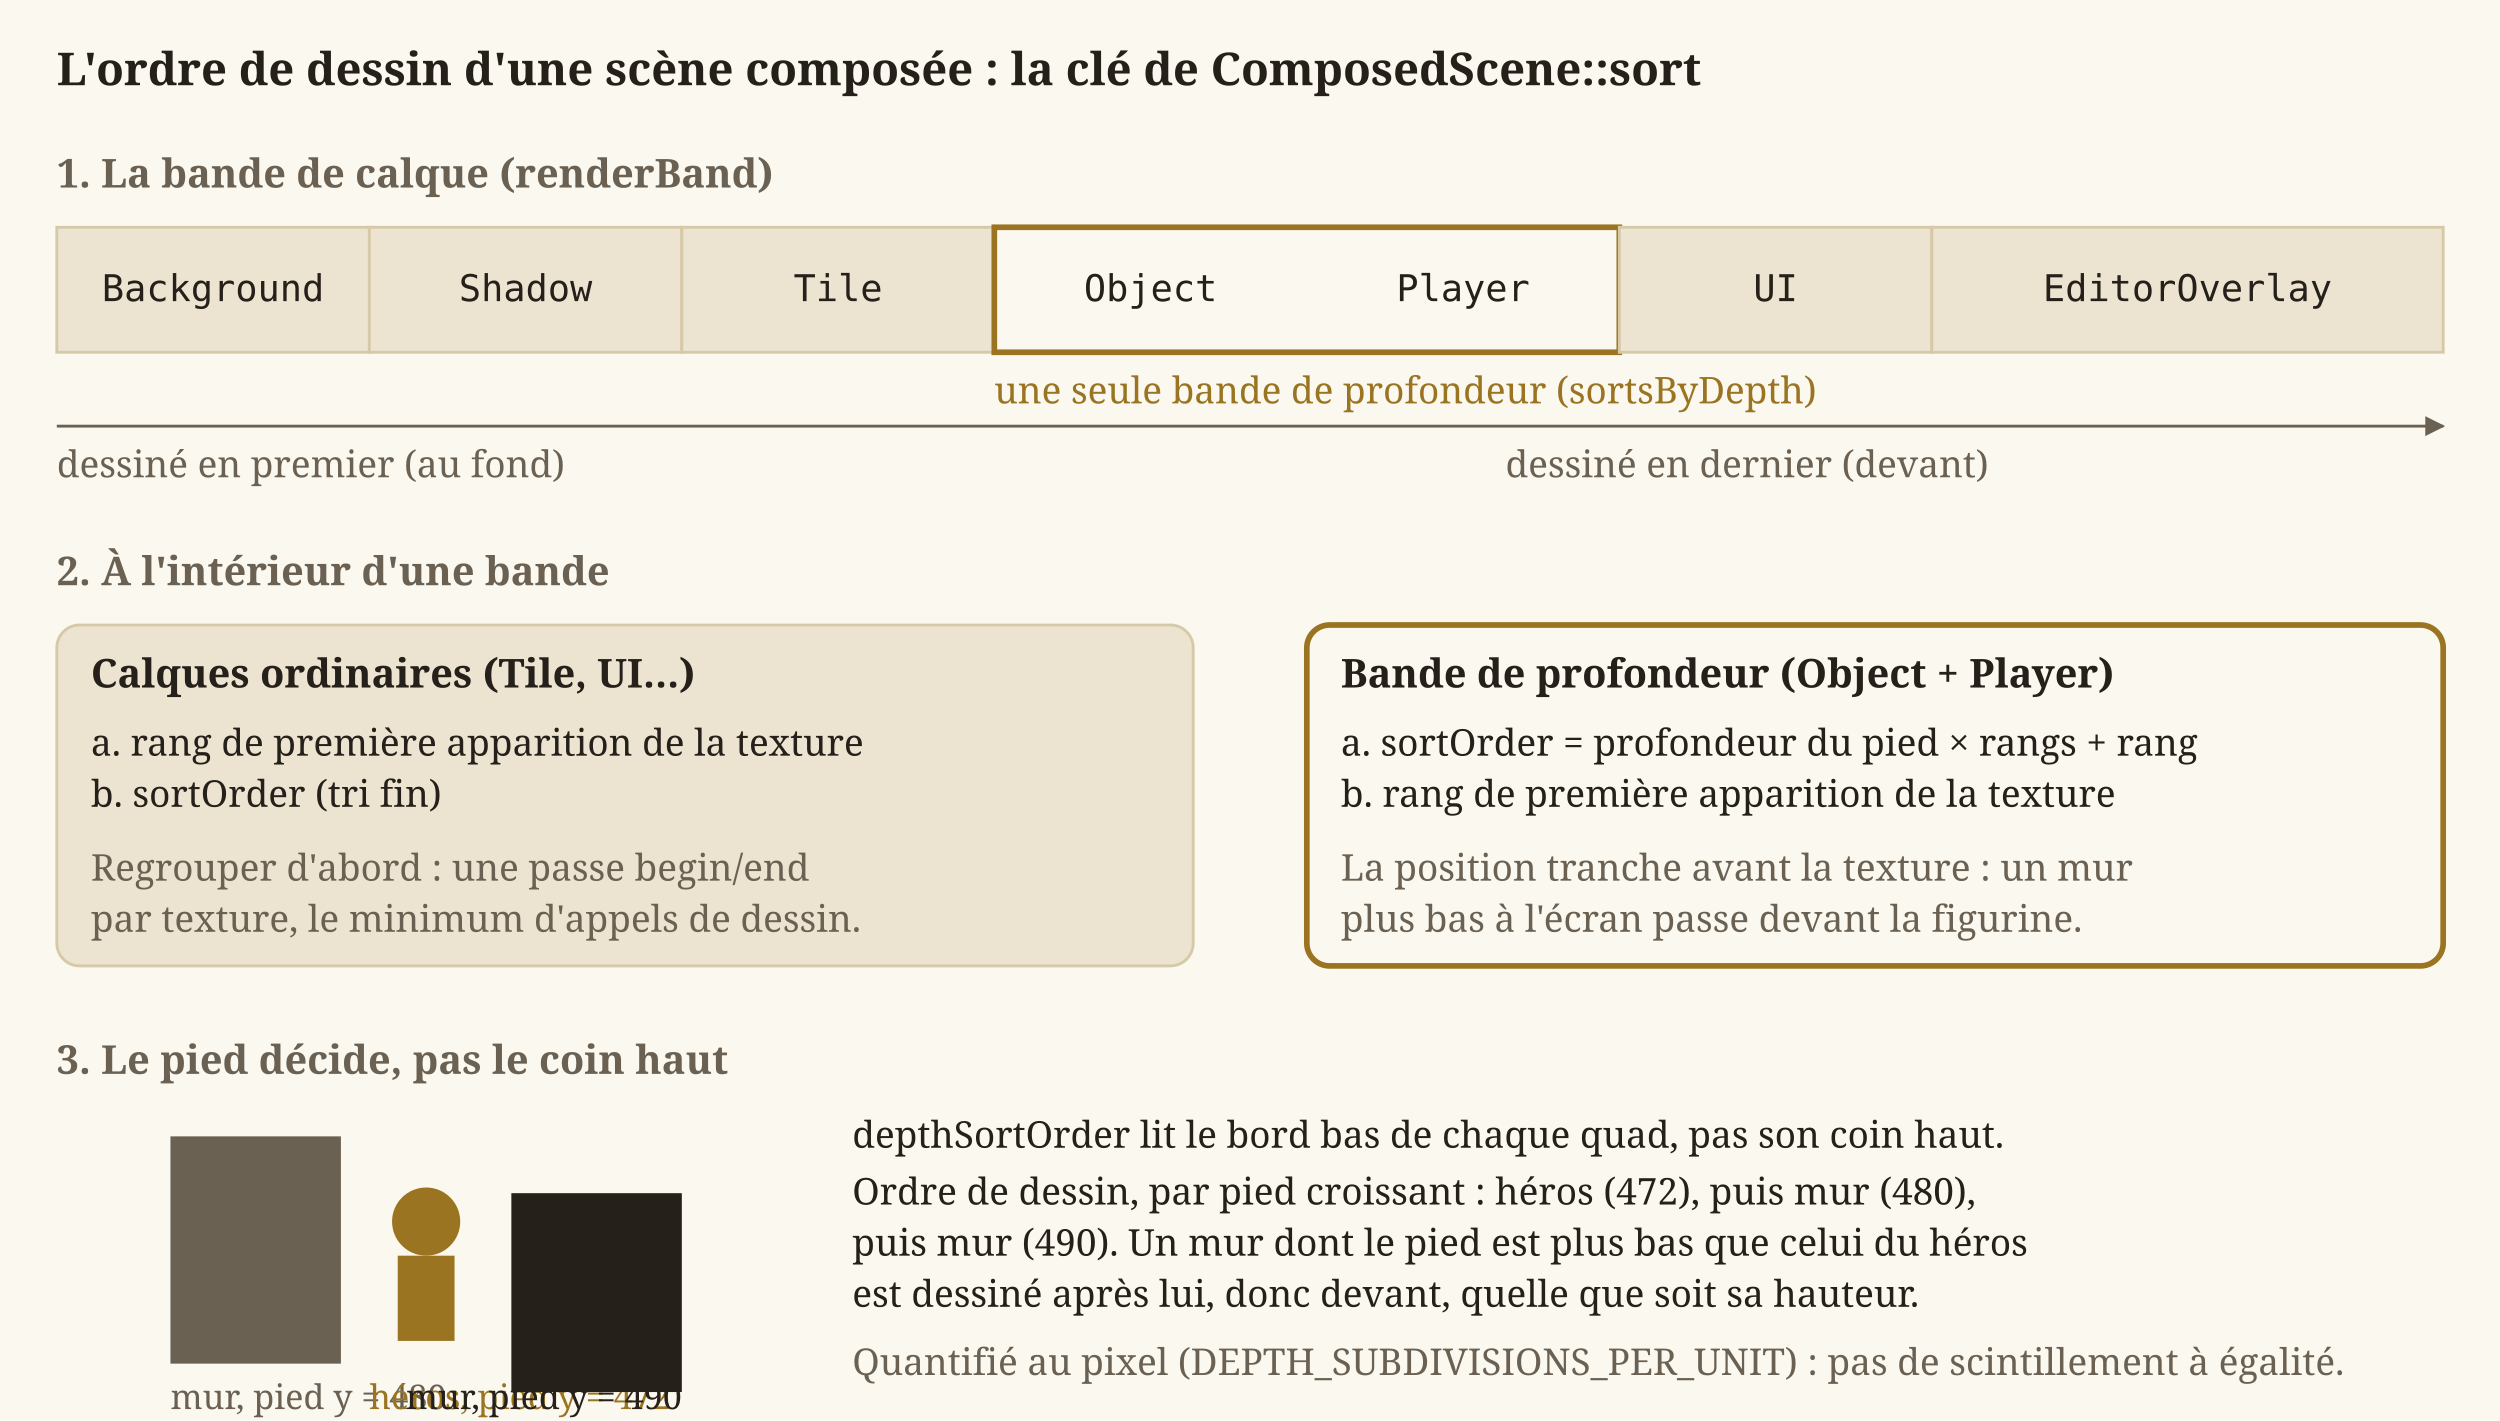
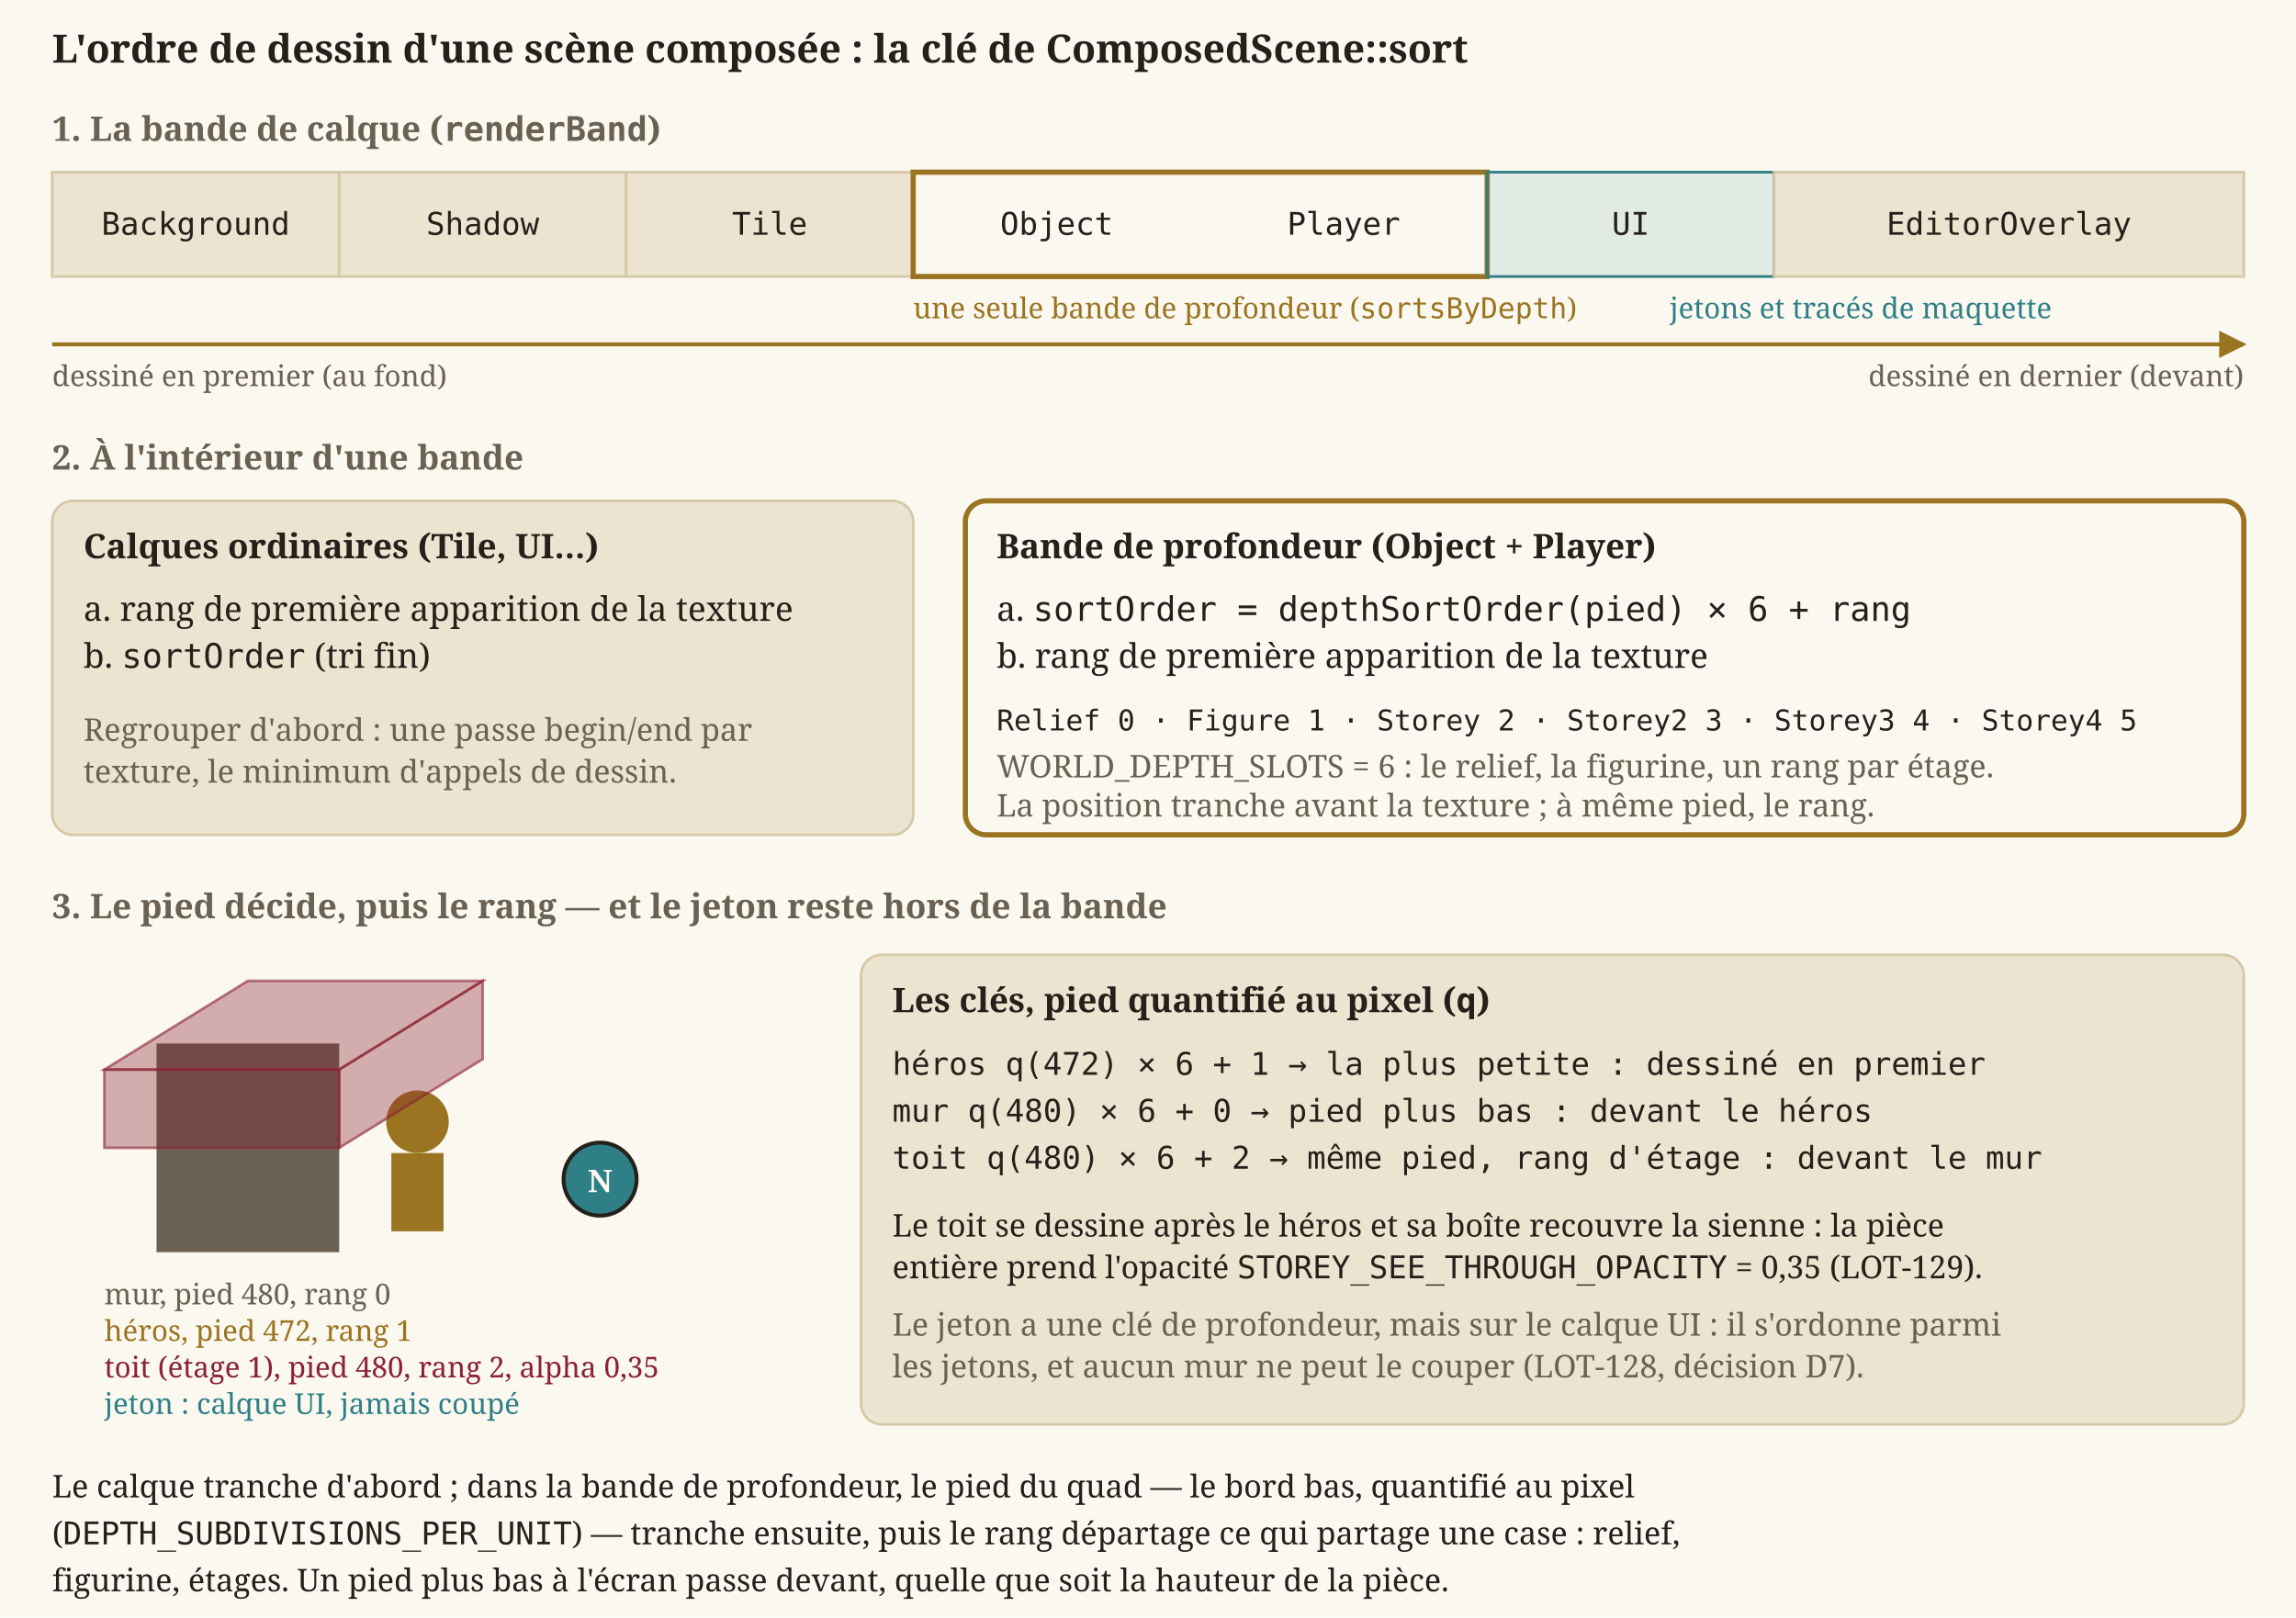
- <svg xmlns="http://www.w3.org/2000/svg" viewBox="0 0 880 500" font-family="Georgia, serif" font-size="14">
-   <rect width="880" height="500" fill="#fbf8f0" />
+ <svg xmlns="http://www.w3.org/2000/svg" viewBox="0 0 880 620" font-family="Georgia, serif" font-size="13">
+   <rect width="880" height="620" fill="#fbf8f0" />
  <defs>
-     <marker id="f" viewBox="0 0 10 10" refX="9" refY="5" markerWidth="7" markerHeight="7" orient="auto">
-       <path d="M0,0 L10,5 L0,10 z" fill="#6a6152" />
+     <marker id="a" viewBox="0 0 10 10" refX="9" refY="5" markerWidth="7" markerHeight="7" orient="auto">
+       <path d="M0,0 L10,5 L0,10 z" fill="#9a7420" />
    </marker>
  </defs>
-   <text x="20" y="30" font-size="16" font-weight="600" fill="#25201a">L'ordre de dessin d'une scène composée : la clé de ComposedScene::sort</text>
-   <text x="20" y="66" font-weight="600" fill="#6a6152">1. La bande de calque (renderBand)</text>
+   <text x="20" y="24" font-size="15" font-weight="600" fill="#25201a">L'ordre de dessin d'une scène composée : la clé de ComposedScene::sort</text>
+   <text x="20" y="54" font-weight="600" fill="#6a6152">1. La bande de calque (<tspan font-family="Consolas, monospace">renderBand</tspan>)</text>
  <g stroke="#d6c9a8">
-     <rect x="20" y="80" width="110" height="44" fill="#ece4d1" />
-     <rect x="130" y="80" width="110" height="44" fill="#ece4d1" />
-     <rect x="240" y="80" width="110" height="44" fill="#ece4d1" />
-     <rect x="350" y="80" width="220" height="44" fill="#fbf8f0" stroke="#9a7420" stroke-width="2" />
-     <rect x="570" y="80" width="110" height="44" fill="#ece4d1" />
-     <rect x="680" y="80" width="180" height="44" fill="#ece4d1" />
+     <rect x="20" y="66" width="110" height="40" fill="#ece4d1" />
+     <rect x="130" y="66" width="110" height="40" fill="#ece4d1" />
+     <rect x="240" y="66" width="110" height="40" fill="#ece4d1" />
+     <rect x="350" y="66" width="220" height="40" fill="#fbf8f0" stroke="#9a7420" stroke-width="2" />
+     <rect x="570" y="66" width="110" height="40" fill="#2f7f86" fill-opacity="0.12" stroke="#2f7f86" />
+     <rect x="680" y="66" width="180" height="40" fill="#ece4d1" />
  </g>
-   <g font-family="Consolas, monospace" font-size="13" fill="#25201a" text-anchor="middle">
-     <text x="75" y="106">Background</text>
-     <text x="185" y="106">Shadow</text>
-     <text x="295" y="106">Tile</text>
-     <text x="405" y="106">Object</text>
-     <text x="515" y="106">Player</text>
-     <text x="625" y="106">UI</text>
-     <text x="770" y="106">EditorOverlay</text>
+   <g font-family="Consolas, monospace" font-size="12" fill="#25201a" text-anchor="middle">
+     <text x="75" y="90">Background</text>
+     <text x="185" y="90">Shadow</text>
+     <text x="295" y="90">Tile</text>
+     <text x="405" y="90">Object</text>
+     <text x="515" y="90">Player</text>
+     <text x="625" y="90">UI</text>
+     <text x="770" y="90">EditorOverlay</text>
  </g>
-   <text x="350" y="142" font-size="13" fill="#9a7420">une seule bande de profondeur (sortsByDepth)</text>
-   <path d="M20,150 L860,150" stroke="#6a6152" stroke-width="1" marker-end="url(#f)" />
-   <text x="20" y="168" font-size="13" fill="#6a6152">dessiné en premier (au fond)</text>
-   <text x="700" y="168" font-size="13" fill="#6a6152" text-anchor="end">dessiné en dernier (devant)</text>
-   <text x="20" y="206" font-weight="600" fill="#6a6152">2. À l'intérieur d'une bande</text>
-   <rect x="20" y="220" width="400" height="120" rx="8" fill="#ece4d1" stroke="#d6c9a8" />
-   <text x="32" y="242" font-weight="600" fill="#25201a">Calques ordinaires (Tile, UI…)</text>
-   <text x="32" y="266" font-size="13" fill="#25201a">a. rang de première apparition de la texture</text>
-   <text x="32" y="284" font-size="13" fill="#25201a">b. sortOrder (tri fin)</text>
-   <text x="32" y="310" font-size="13" fill="#6a6152">Regrouper d'abord : une passe begin/end</text>
-   <text x="32" y="328" font-size="13" fill="#6a6152">par texture, le minimum d'appels de dessin.</text>
-   <rect x="460" y="220" width="400" height="120" rx="8" fill="#fbf8f0" stroke="#9a7420" stroke-width="2" />
-   <text x="472" y="242" font-weight="600" fill="#25201a">Bande de profondeur (Object + Player)</text>
-   <text x="472" y="266" font-size="13" fill="#25201a">a. sortOrder = profondeur du pied × rangs + rang</text>
-   <text x="472" y="284" font-size="13" fill="#25201a">b. rang de première apparition de la texture</text>
-   <text x="472" y="310" font-size="13" fill="#6a6152">La position tranche avant la texture : un mur</text>
-   <text x="472" y="328" font-size="13" fill="#6a6152">plus bas à l'écran passe devant la figurine.</text>
-   <text x="20" y="378" font-weight="600" fill="#6a6152">3. Le pied décide, pas le coin haut</text>
-   <rect x="60" y="400" width="60" height="80" fill="#6a6152" />
-   <text x="60" y="496" font-size="12" fill="#6a6152">mur, pied y = 480</text>
-   <circle cx="150" cy="430" r="12" fill="#9a7420" />
-   <rect x="140" y="442" width="20" height="30" fill="#9a7420" />
-   <text x="130" y="496" font-size="12" fill="#9a7420">héros, pied y = 472</text>
-   <rect x="180" y="420" width="60" height="70" fill="#25201a" />
-   <text x="240" y="496" font-size="12" fill="#25201a" text-anchor="end">mur, pied y = 490</text>
-   <text x="300" y="404" font-size="13" fill="#25201a">depthSortOrder lit le bord bas de chaque quad, pas son coin haut.</text>
-   <text x="300" y="424" font-size="13" fill="#25201a">Ordre de dessin, par pied croissant : héros (472), puis mur (480),</text>
-   <text x="300" y="442" font-size="13" fill="#25201a">puis mur (490). Un mur dont le pied est plus bas que celui du héros</text>
-   <text x="300" y="460" font-size="13" fill="#25201a">est dessiné après lui, donc devant, quelle que soit sa hauteur.</text>
-   <text x="300" y="484" font-size="13" fill="#6a6152">Quantifié au pixel (DEPTH_SUBDIVISIONS_PER_UNIT) : pas de scintillement à égalité.</text>
+   <text x="350" y="122" font-size="11" fill="#9a7420">une seule bande de profondeur (<tspan font-family="Consolas, monospace">sortsByDepth</tspan>)</text>
+   <text x="640" y="122" font-size="11" fill="#2f7f86">jetons et tracés de maquette</text>
+   <path d="M20,132 L860,132" stroke="#9a7420" stroke-width="1.5" marker-end="url(#a)" />
+   <text x="20" y="148" font-size="11" fill="#6a6152">dessiné en premier (au fond)</text>
+   <text x="860" y="148" font-size="11" fill="#6a6152" text-anchor="end">dessiné en dernier (devant)</text>
+   <text x="20" y="180" font-weight="600" fill="#6a6152">2. À l'intérieur d'une bande</text>
+   <rect x="20" y="192" width="330" height="128" rx="8" fill="#ece4d1" stroke="#d6c9a8" />
+   <text x="32" y="214" font-weight="600" fill="#25201a">Calques ordinaires (Tile, UI…)</text>
+   <text x="32" y="238" fill="#25201a">a. rang de première apparition de la texture</text>
+   <text x="32" y="256" fill="#25201a">b. <tspan font-family="Consolas, monospace">sortOrder</tspan> (tri fin)</text>
+   <text x="32" y="284" font-size="12" fill="#6a6152">Regrouper d'abord : une passe begin/end par</text>
+   <text x="32" y="300" font-size="12" fill="#6a6152">texture, le minimum d'appels de dessin.</text>
+   <rect x="370" y="192" width="490" height="128" rx="8" fill="#fbf8f0" stroke="#9a7420" stroke-width="2" />
+   <text x="382" y="214" font-weight="600" fill="#25201a">Bande de profondeur (Object + Player)</text>
+   <text x="382" y="238" fill="#25201a">a. <tspan font-family="Consolas, monospace">sortOrder = depthSortOrder(pied) × 6 + rang</tspan>
+   </text>
+   <text x="382" y="256" fill="#25201a">b. rang de première apparition de la texture</text>
+   <text x="382" y="280" font-family="Consolas, monospace" font-size="11" fill="#25201a">Relief 0 · Figure 1 · Storey 2 · Storey2 3 · Storey3 4 · Storey4 5</text>
+   <text x="382" y="298" font-size="12" fill="#6a6152">WORLD_DEPTH_SLOTS = 6 : le relief, la figurine, un rang par étage.</text>
+   <text x="382" y="313" font-size="12" fill="#6a6152">La position tranche avant la texture ; à même pied, le rang.</text>
+   <text x="20" y="352" font-weight="600" fill="#6a6152">3. Le pied décide, puis le rang — et le jeton reste hors de la bande</text>
+   <rect x="60" y="400" width="70" height="80" fill="#6a6152" />
+   <circle cx="160" cy="430" r="12" fill="#9a7420" />
+   <rect x="150" y="442" width="20" height="30" fill="#9a7420" />
+   <path d="M40,410 L95,376 L185,376 L130,410 z" fill="#8a2233" fill-opacity="0.35" stroke="#8a2233" stroke-opacity="0.6" />
+   <rect x="40" y="410" width="90" height="30" fill="#8a2233" fill-opacity="0.35" stroke="#8a2233" stroke-opacity="0.6" />
+   <path d="M130,410 L185,376 L185,406 L130,440 z" fill="#8a2233" fill-opacity="0.35" stroke="#8a2233" stroke-opacity="0.6" />
+   <circle cx="230" cy="452" r="14" fill="#2f7f86" stroke="#25201a" stroke-width="1.5" />
+   <text x="230" y="457" font-size="12" font-weight="600" fill="#fbf8f0" text-anchor="middle">N</text>
+   <g font-size="11">
+     <text x="40" y="500" fill="#6a6152">mur, pied 480, rang 0</text>
+     <text x="40" y="514" fill="#9a7420">héros, pied 472, rang 1</text>
+     <text x="40" y="528" fill="#8a2233">toit (étage 1), pied 480, rang 2, alpha 0,35</text>
+     <text x="40" y="542" fill="#2f7f86">jeton : calque UI, jamais coupé</text>
+   </g>
+   <rect x="330" y="366" width="530" height="180" rx="8" fill="#ece4d1" stroke="#d6c9a8" />
+   <text x="342" y="388" font-weight="600" fill="#25201a">Les clés, pied quantifié au pixel (<tspan font-family="Consolas, monospace">q</tspan>)</text>
+   <g font-family="Consolas, monospace" font-size="12" fill="#25201a">
+     <text x="342" y="412">héros  q(472) × 6 + 1  →  la plus petite : dessiné en premier</text>
+     <text x="342" y="430">mur    q(480) × 6 + 0  →  pied plus bas : devant le héros</text>
+     <text x="342" y="448">toit   q(480) × 6 + 2  →  même pied, rang d'étage : devant le mur</text>
+   </g>
+   <text x="342" y="474" font-size="12" fill="#25201a">Le toit se dessine après le héros et sa boîte recouvre la sienne : la pièce</text>
+   <text x="342" y="490" font-size="12" fill="#25201a">entière prend l'opacité <tspan font-family="Consolas, monospace">STOREY_SEE_THROUGH_OPACITY</tspan> = 0,35 (LOT-129).</text>
+   <text x="342" y="512" font-size="12" fill="#6a6152">Le jeton a une clé de profondeur, mais sur le calque UI : il s'ordonne parmi</text>
+   <text x="342" y="528" font-size="12" fill="#6a6152">les jetons, et aucun mur ne peut le couper (LOT-128, décision D7).</text>
+   <g font-size="12" fill="#25201a">
+     <text x="20" y="574">Le calque tranche d'abord ; dans la bande de profondeur, le pied du quad — le bord bas, quantifié au pixel</text>
+     <text x="20" y="592">(<tspan font-family="Consolas, monospace">DEPTH_SUBDIVISIONS_PER_UNIT</tspan>) — tranche ensuite, puis le rang départage ce qui partage une case : relief,</text>
+     <text x="20" y="610">figurine, étages. Un pied plus bas à l'écran passe devant, quelle que soit la hauteur de la pièce.</text>
+   </g>
</svg>
